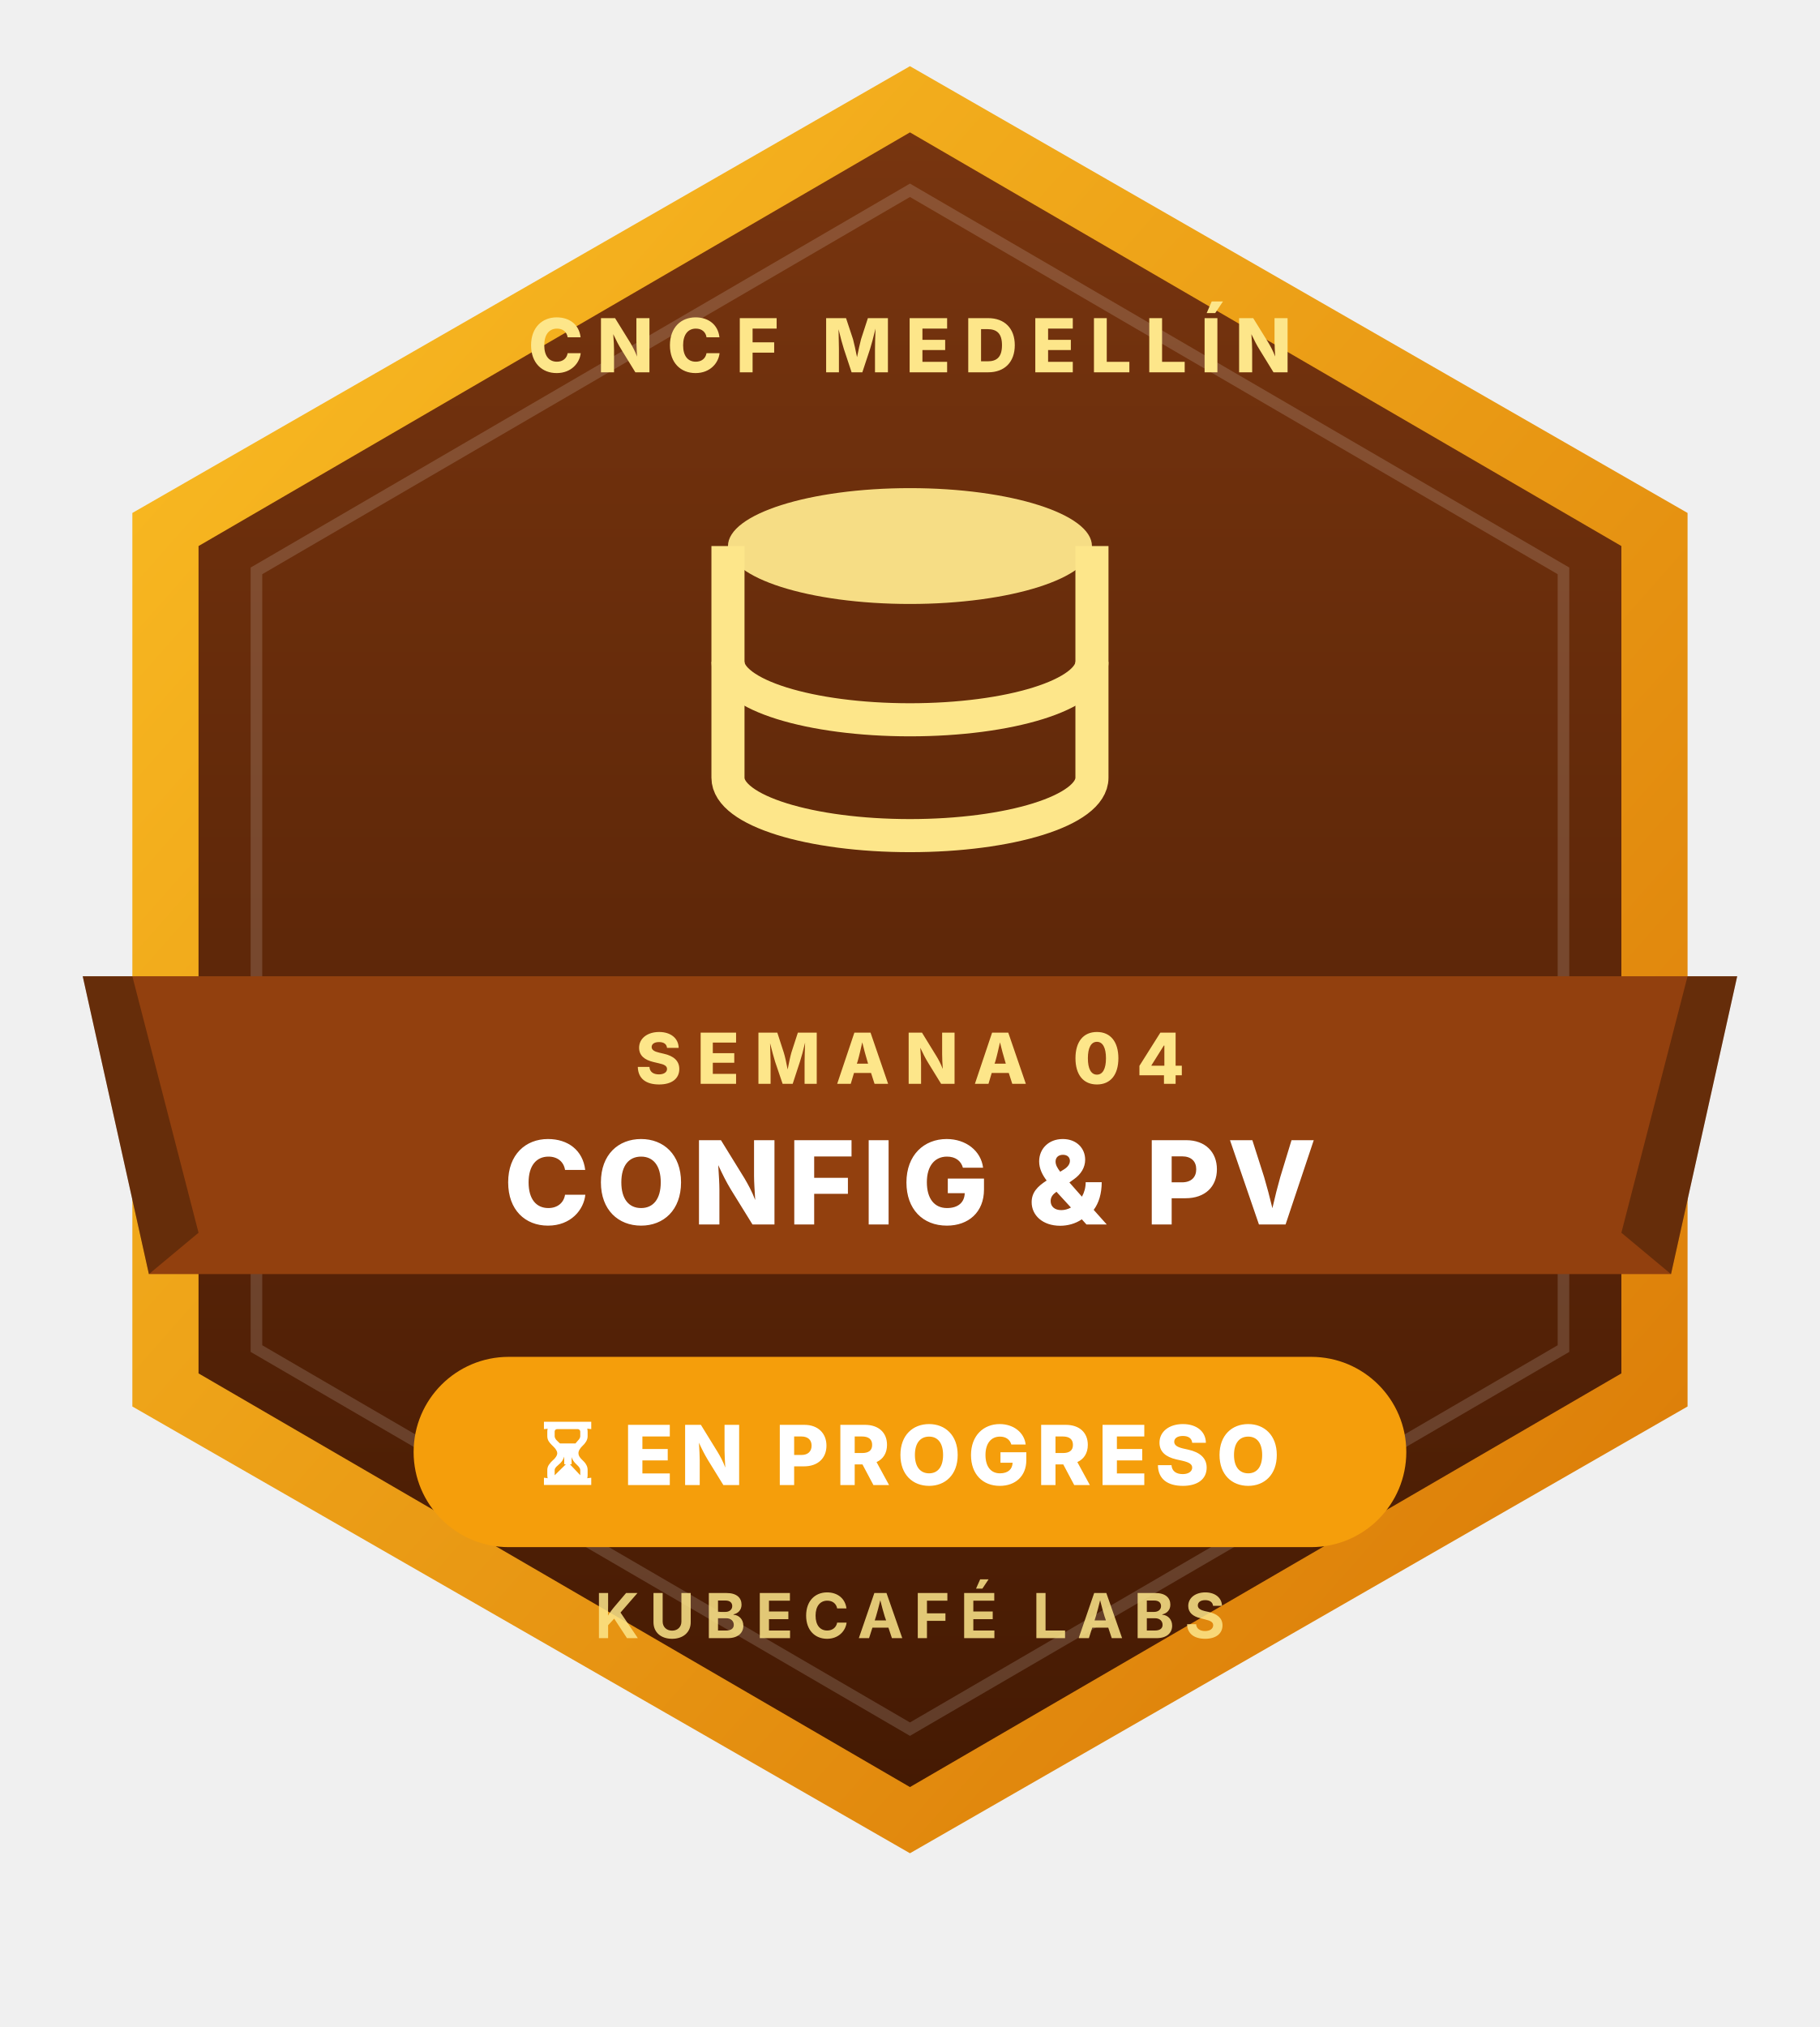
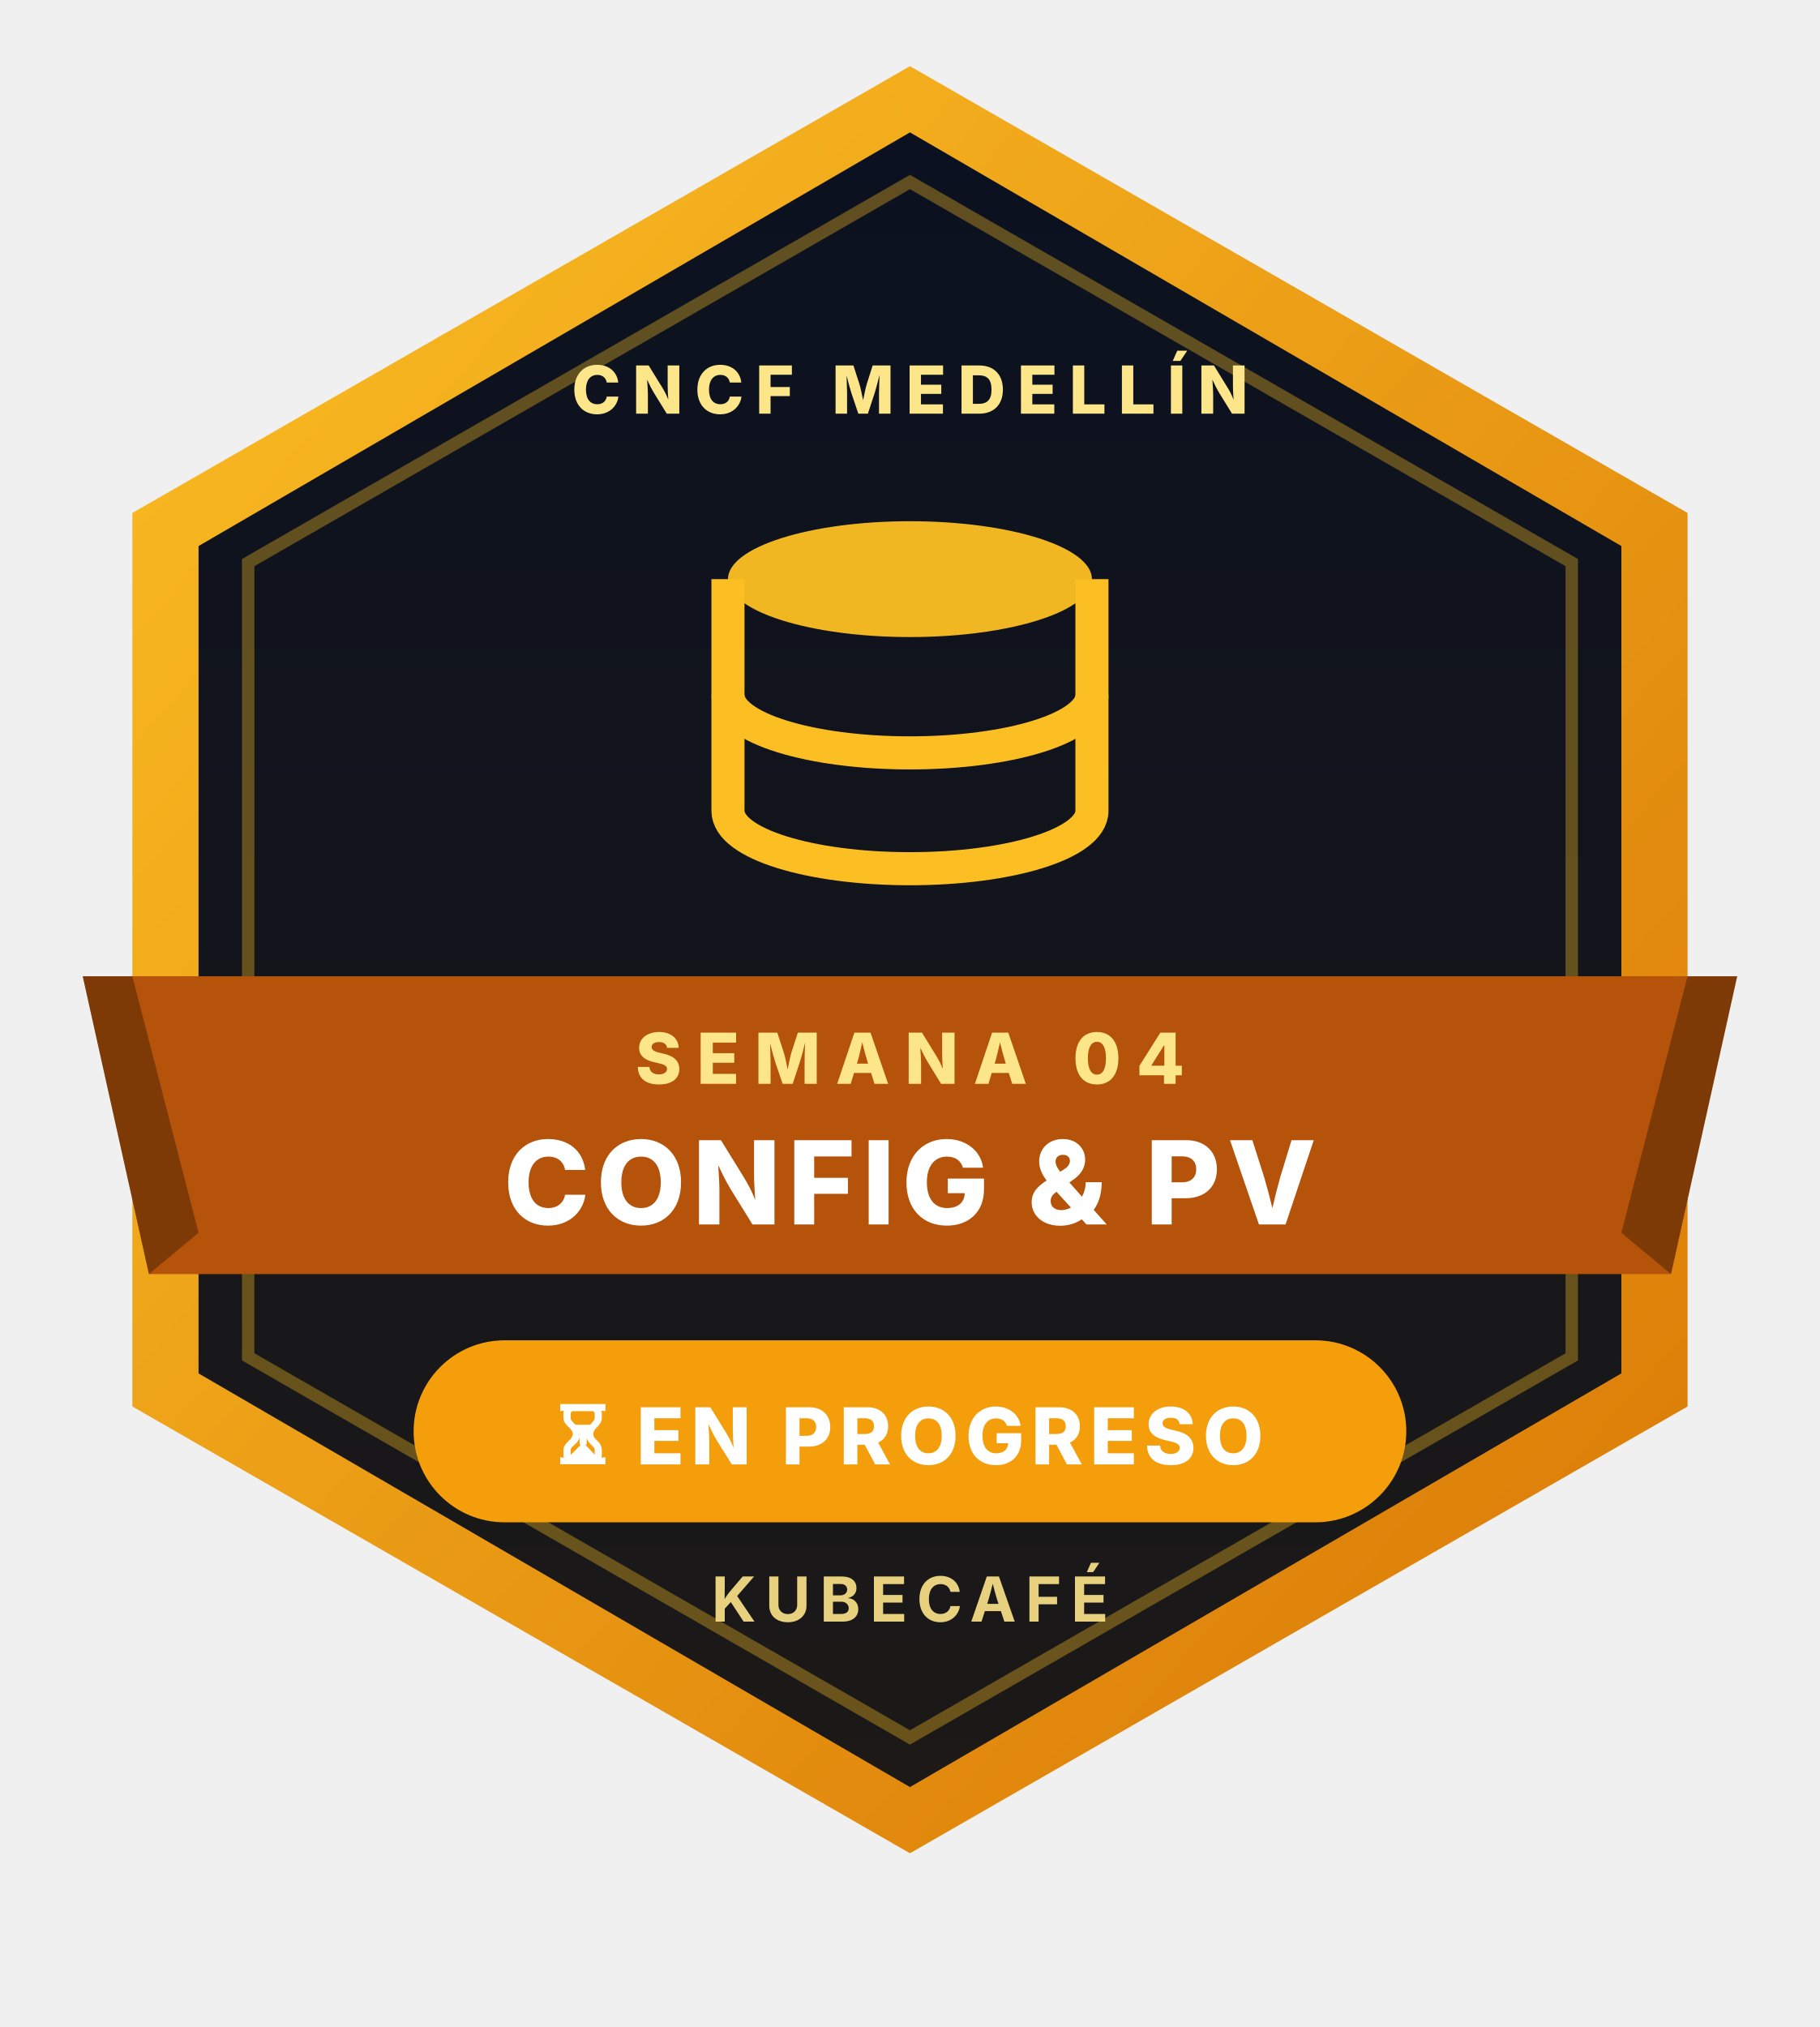
<svg xmlns="http://www.w3.org/2000/svg" viewBox="0 0 220 245" width="220" height="245">
  <defs>
    <linearGradient id="b_semana-04_progreso" x1="0%" y1="0%" x2="100%" y2="100%">
      <stop offset="0%" stop-color="#FBBF24" />
      <stop offset="100%" stop-color="#D97706" />
    </linearGradient>
    <linearGradient id="bg_semana-04_progreso" x1="0%" y1="0%" x2="0%" y2="100%">
-       <stop offset="0%" stop-color="#78350F" />
-       <stop offset="100%" stop-color="#451A03" />
+       <stop offset="0%" stop-color="#0B1120" />
+       <stop offset="100%" stop-color="#1C1917" />
    </linearGradient>
  </defs>
  <g opacity="1">
    <polygon points="110,8 204,62 204,170 110,224 16,170 16,62" fill="url(#b_semana-04_progreso)" />
    <polygon points="110,16 196,66 196,166 110,216 24,166 24,66" fill="url(#bg_semana-04_progreso)" />
-     <polygon points="110,23 189,69 189,163 110,209 31,163 31,69" fill="none" stroke="#FFFFFF" stroke-width="1.4" stroke-opacity="0.15" />
-     <text x="110" y="45" text-anchor="middle" font-family="system-ui,-apple-system,sans-serif" font-size="9" font-weight="800" fill="#FDE68A" letter-spacing="1.6">CNCF MEDELLÍN</text>
-     <g color="#FDE68A">
+     <polygon points="110,22 190,68 190,164 110,210 30,164 30,68" fill="none" stroke="#FBBF24" stroke-width="1.5" stroke-opacity="0.35" />
+     <text x="110" y="50" text-anchor="middle" font-family="system-ui,-apple-system,sans-serif" font-size="8" font-weight="800" fill="#FDE68A" letter-spacing="1.4">CNCF MEDELLÍN</text>
+     <g color="#FBBF24" transform="translate(0, 4)">
      <ellipse cx="110" cy="66" rx="22" ry="7" fill="currentColor" opacity="0.95" />
      <path d="M88 66 v14 c0 4 10 7 22 7 s22 -3 22 -7 v-14" fill="none" stroke="currentColor" stroke-width="4" />
      <path d="M88 80 v14 c0 4 10 7 22 7 s22 -3 22 -7 v-14" fill="none" stroke="currentColor" stroke-width="4" />
    </g>
-     <polygon points="10,118 210,118 202,154 18,154" fill="#92400E" />
+     <polygon points="10,118 210,118 202,154 18,154" fill="#B45309" />
    <polygon points="10,118 18,154 24,149 16,118" fill="#000000" opacity="0.3" />
    <polygon points="210,118 202,154 196,149 204,118" fill="#000000" opacity="0.3" />
    <text x="110" y="131" text-anchor="middle" font-family="system-ui,-apple-system,sans-serif" font-size="8.5" font-weight="800" fill="#FDE68A" letter-spacing="1.8">SEMANA 04</text>
    <text x="110" y="148" text-anchor="middle" font-family="system-ui,-apple-system,sans-serif" font-size="14" font-weight="800" fill="#FFFFFF" letter-spacing="0.8">CONFIG &amp; PV</text>
-     <rect x="50" y="164" width="120" height="23" rx="11.5" fill="#F59E0B" />
-     <text x="110" y="179.5" text-anchor="middle" font-family="system-ui,-apple-system,sans-serif" font-size="10" font-weight="800" fill="#FFFFFF" letter-spacing="0.8">⏳ EN PROGRESO</text>
-     <text x="110" y="198" text-anchor="middle" font-family="system-ui,-apple-system,sans-serif" font-size="7.5" font-weight="700" fill="#FDE68A" opacity="0.85" letter-spacing="1.2">KUBECAFÉ LABS</text>
+     <rect x="50" y="162" width="120" height="22" rx="11" fill="#F59E0B" />
+     <text x="110" y="177" text-anchor="middle" font-family="system-ui,-apple-system,sans-serif" font-size="9.5" font-weight="800" fill="#FFFFFF" letter-spacing="0.8">⏳ EN PROGRESO</text>
+     <text x="110" y="196" text-anchor="middle" font-family="system-ui,-apple-system,sans-serif" font-size="7.5" font-weight="700" fill="#FDE68A" opacity="0.9" letter-spacing="1.1">KUBECAFÉ</text>
  </g>
</svg>
